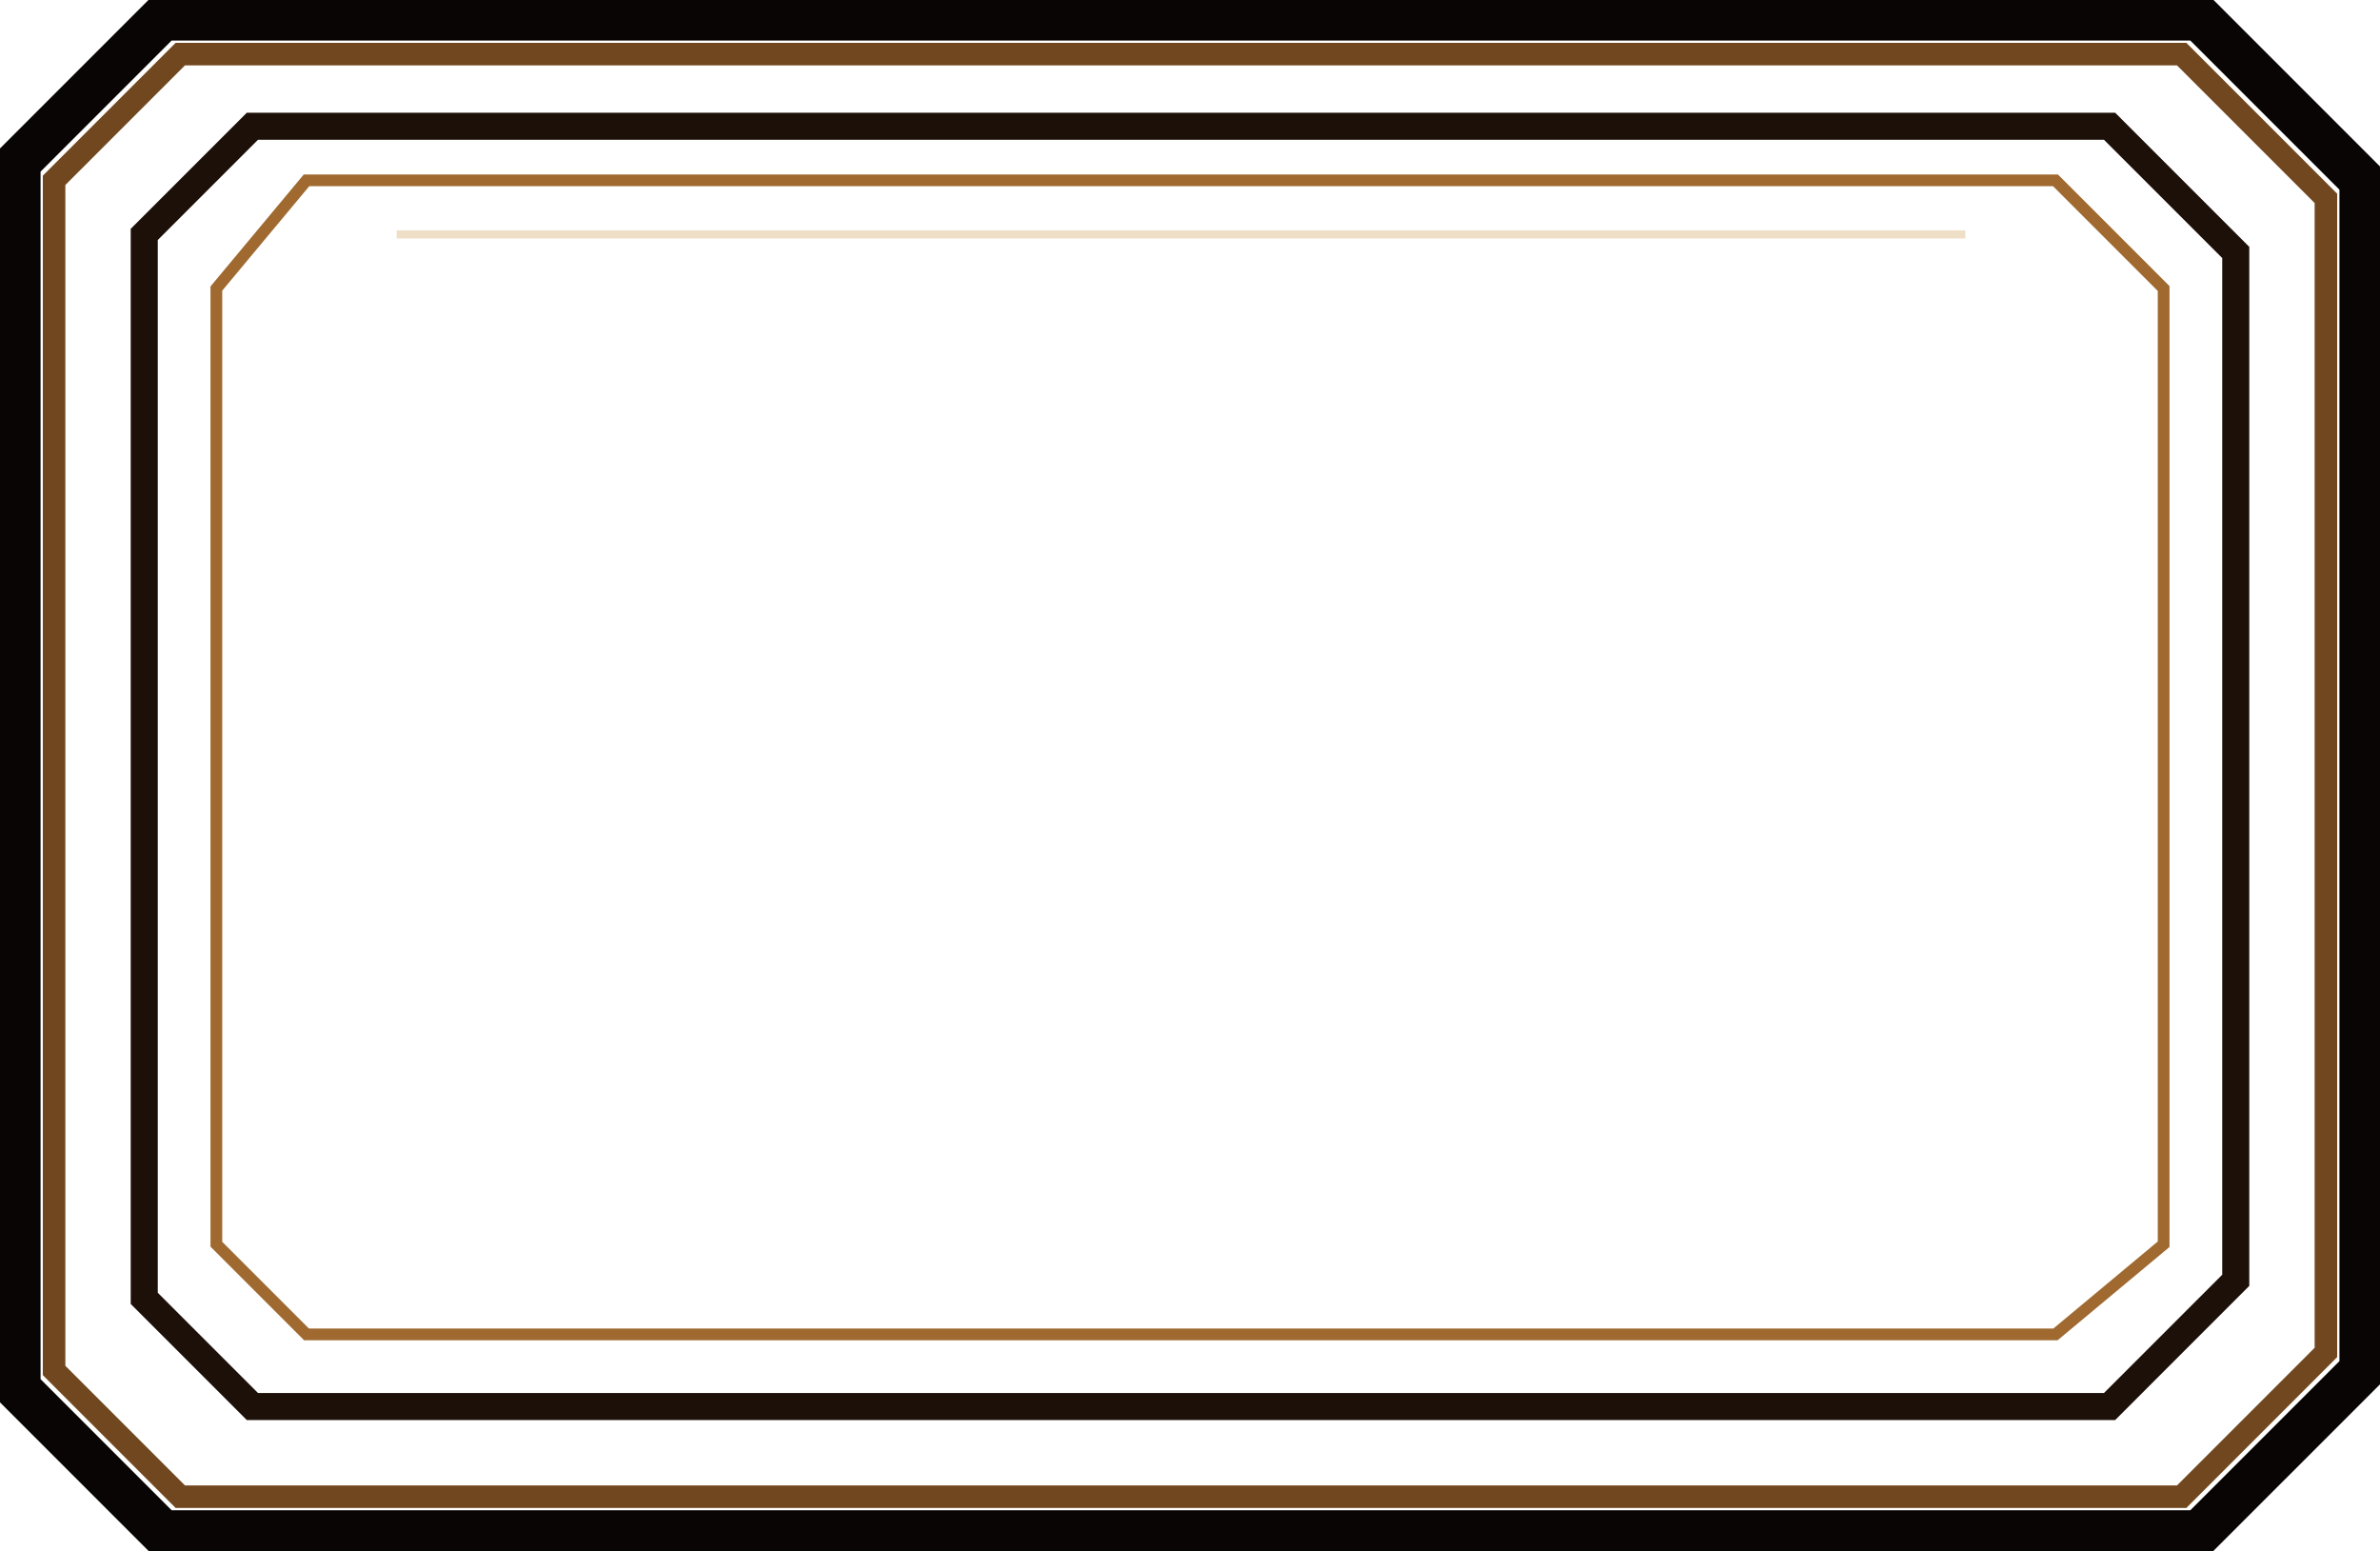
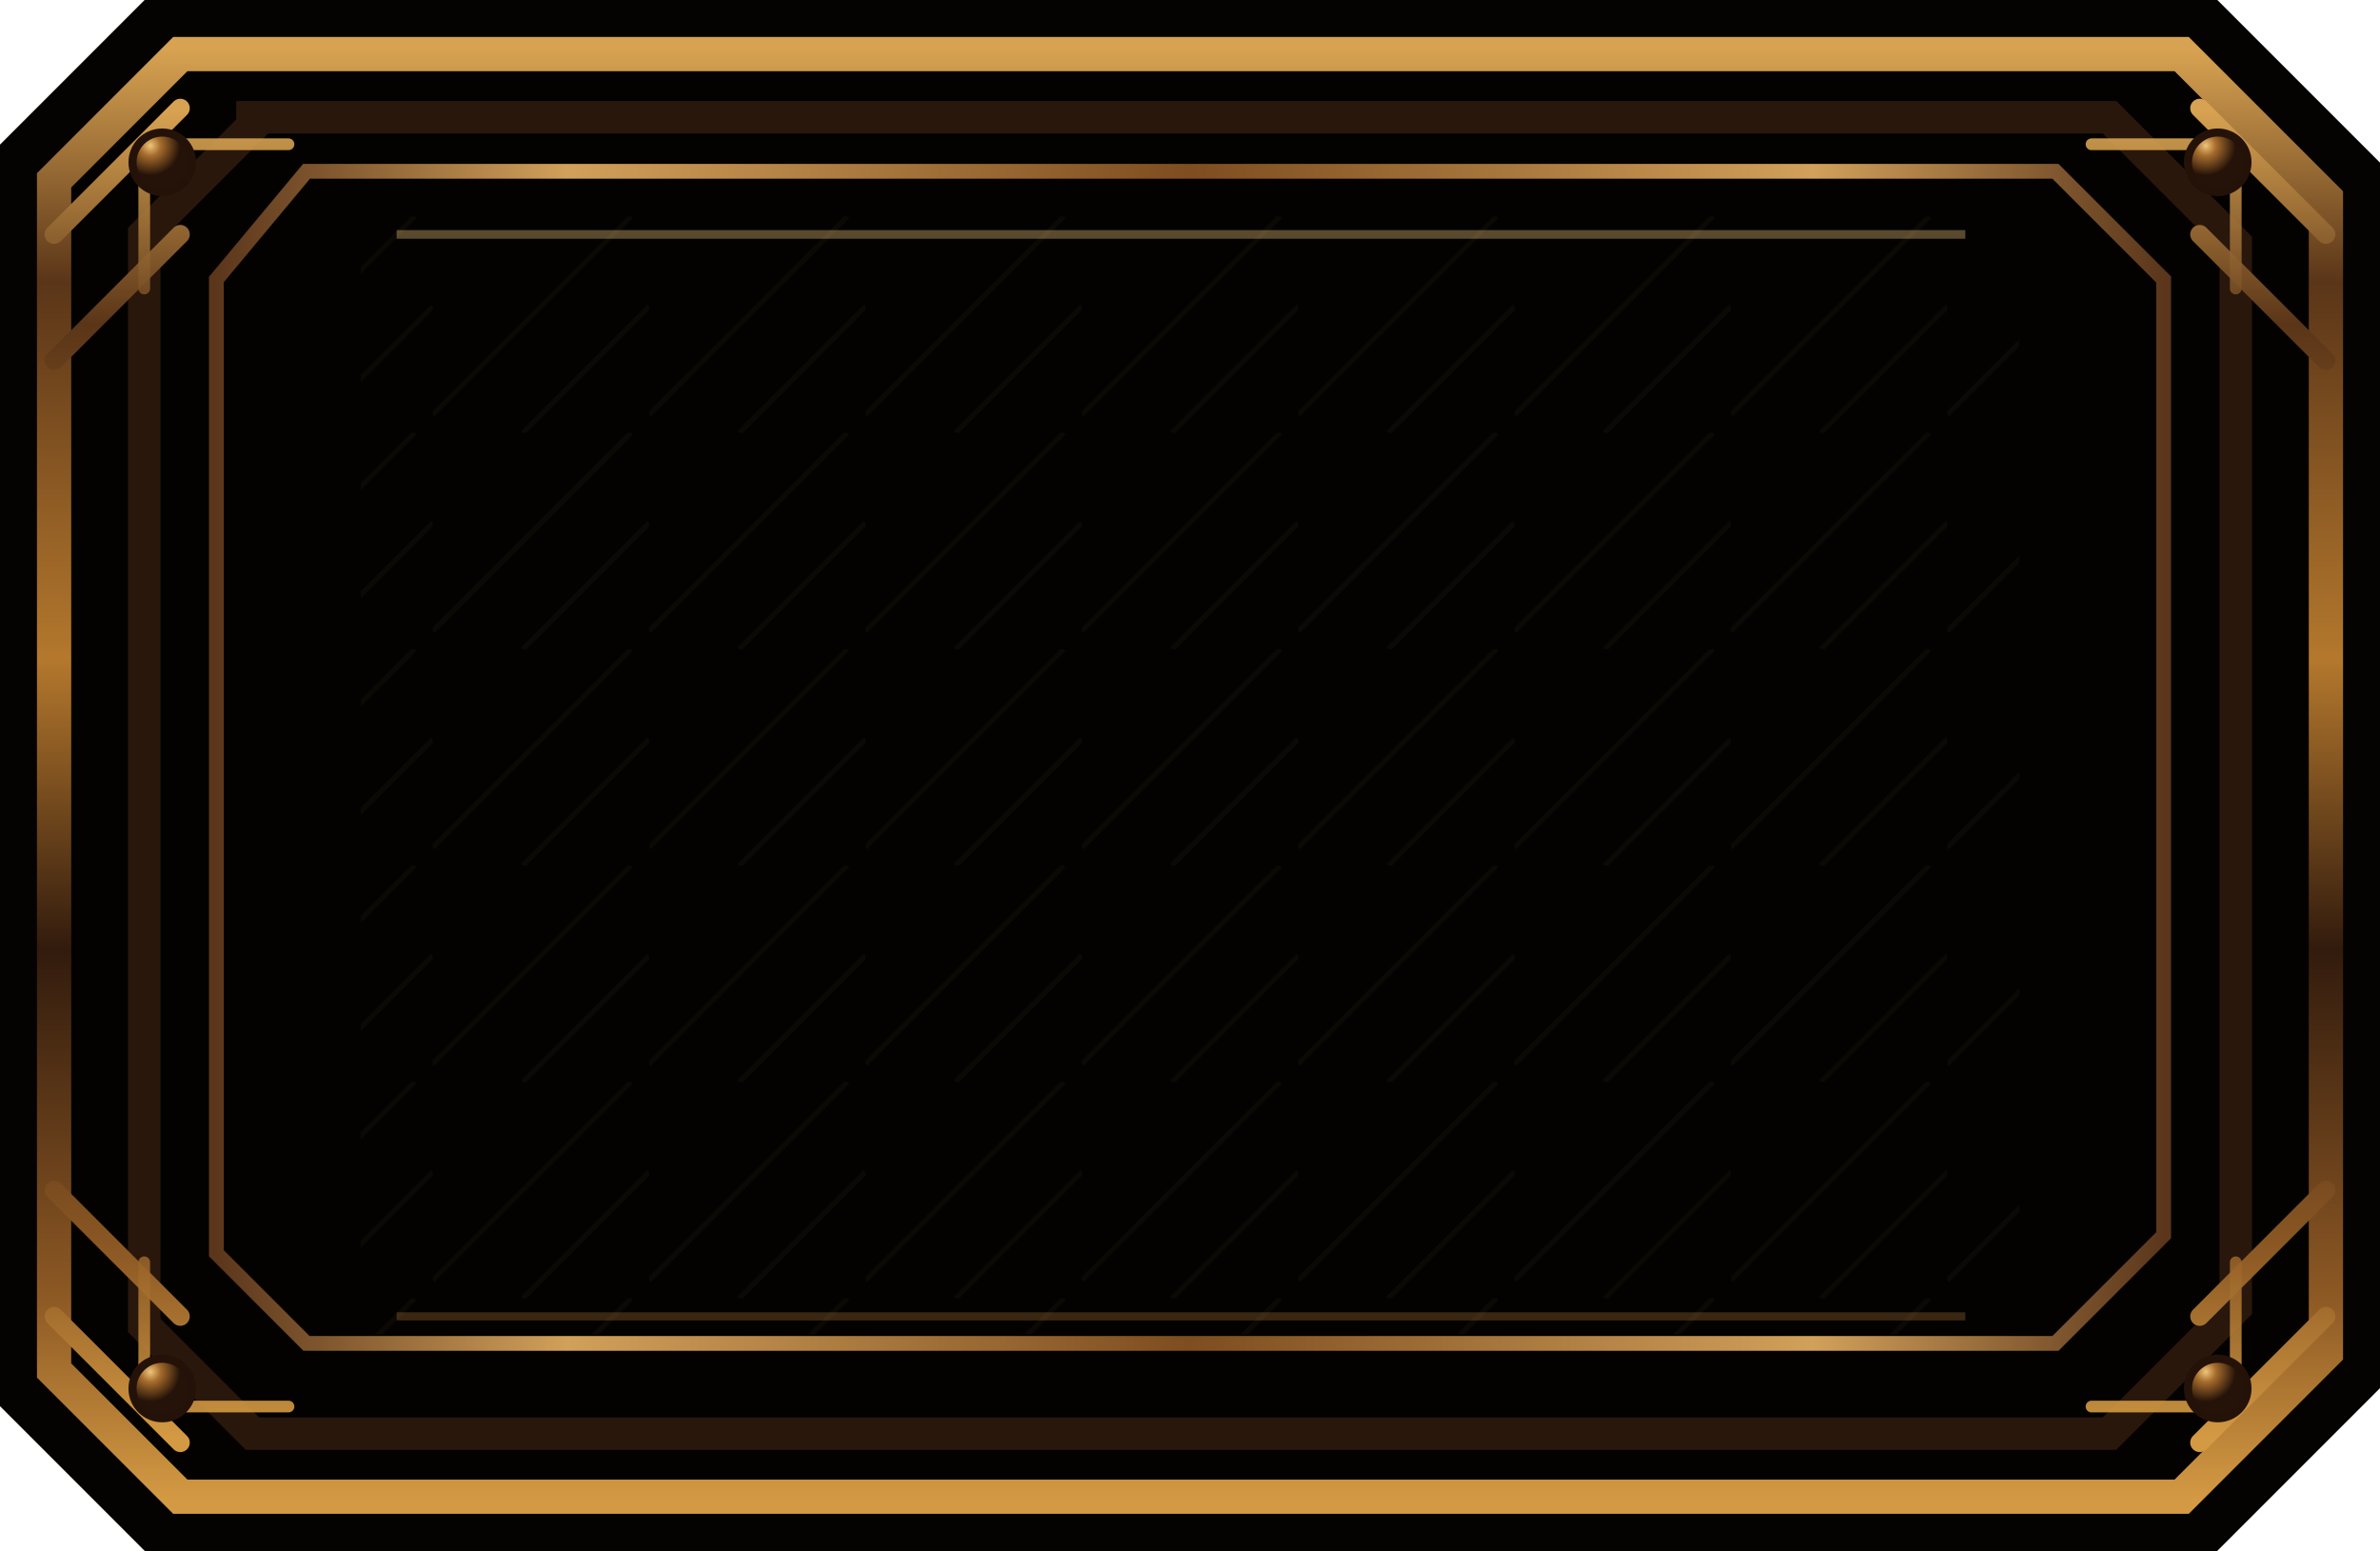
<svg xmlns="http://www.w3.org/2000/svg" viewBox="0 0 132 86" fill="none">
-   <path d="M9 1h113l9 9v66l-9 9H9L1 77V9L9 1Z" stroke="#090504" stroke-width="2.5" />
-   <path d="M10 3h111l8 8v64l-8 8H10l-7-7V10l7-7Z" stroke="#71471f" stroke-width="1.25" />
-   <path d="M14 7h103l7 7v57l-7 7H14l-6-6V13l6-6Z" stroke="#1c1009" stroke-width="1.5" />
-   <path d="M17 10h97l6 6v53l-6 5H17l-5-5V16l5-6Z" stroke="#9f6930" stroke-width=".65" />
-   <path d="M22 13h87" stroke="#d0a45c" stroke-width=".45" opacity=".35" />
+   <defs>
+     <linearGradient id="brass" x1="0" y1="0" x2="0" y2="1">
+       <stop stop-color="#d7a251" />
+       <stop offset=".16" stop-color="#5a3518" />
+       <stop offset=".42" stop-color="#b4782d" />
+       <stop offset=".62" stop-color="#321b0d" />
+       <stop offset=".86" stop-color="#8d5924" />
+       <stop offset="1" stop-color="#d49a43" />
+     </linearGradient>
+     <linearGradient id="shine" x1="0" y1="0" x2="1" y2="0">
+       <stop stop-color="#5b361b" />
+       <stop offset=".18" stop-color="#d1a05a" />
+       <stop offset=".5" stop-color="#7e4d20" />
+       <stop offset=".82" stop-color="#d1a05a" />
+       <stop offset="1" stop-color="#5b361b" />
+     </linearGradient>
+     <radialGradient id="rivet" cx="30%" cy="22%">
+       <stop stop-color="#edc57b" />
+       <stop offset=".35" stop-color="#a56b2c" />
+       <stop offset="1" stop-color="#251309" />
+     </radialGradient>
+     <pattern id="grain" width="12" height="12" patternUnits="userSpaceOnUse">
+       <path d="M0 11 11 0M5 12 12 5" stroke="#e5ba71" stroke-width=".28" opacity=".13" />
+     </pattern>
+   </defs>
+   <path d="M9 1h113l9 9v66l-9 9H9L1 77V9L9 1Z" fill="#030201" stroke="#050302" stroke-width="2.8" />
+   <path d="M10 3h111l8 8v64l-8 8H10l-7-7V10l7-7Z" stroke="url(#brass)" stroke-width="1.9" />
+   <path d="M14 6.5h103l7 7v59l-7 7H14l-6-6V13l6-6Z" stroke="#29170c" stroke-width="1.8" />
+   <path d="M17 9.5h97l6 6v53l-6 6H17l-5-5v-54l5-6Z" stroke="url(#shine)" stroke-width=".82" />
+   <path d="M20 12h92v62H20Z" fill="url(#grain)" opacity=".3" />
+   <path d="M22 13h87" stroke="#f1c77b" stroke-width=".48" opacity=".36" />
+   <path d="M22 73h87" stroke="#b98035" stroke-width=".45" opacity=".3" />
+   <g stroke="url(#brass)" stroke-linecap="round" stroke-linejoin="round">
+     <path d="M3 13 10 6m-7 14 7-7M129 13l-7-7m7 14-7-7M3 73l7 7m-7-14 7 7M129 73l-7 7m7-14-7 7" stroke-width="1.05" />
+     <path d="M8 8h8M8 8v8M124 8h-8M124 8v8M8 78h8M8 78v-8M124 78h-8M124 78v-8" stroke-width=".65" opacity=".9" />
+   </g>
+   <g fill="url(#rivet)" stroke="#241209" stroke-width=".45">
+     <circle cx="9" cy="9" r="1.65" />
+     <circle cx="123" cy="9" r="1.65" />
+     <circle cx="9" cy="77" r="1.65" />
+     <circle cx="123" cy="77" r="1.65" />
+   </g>
</svg>
